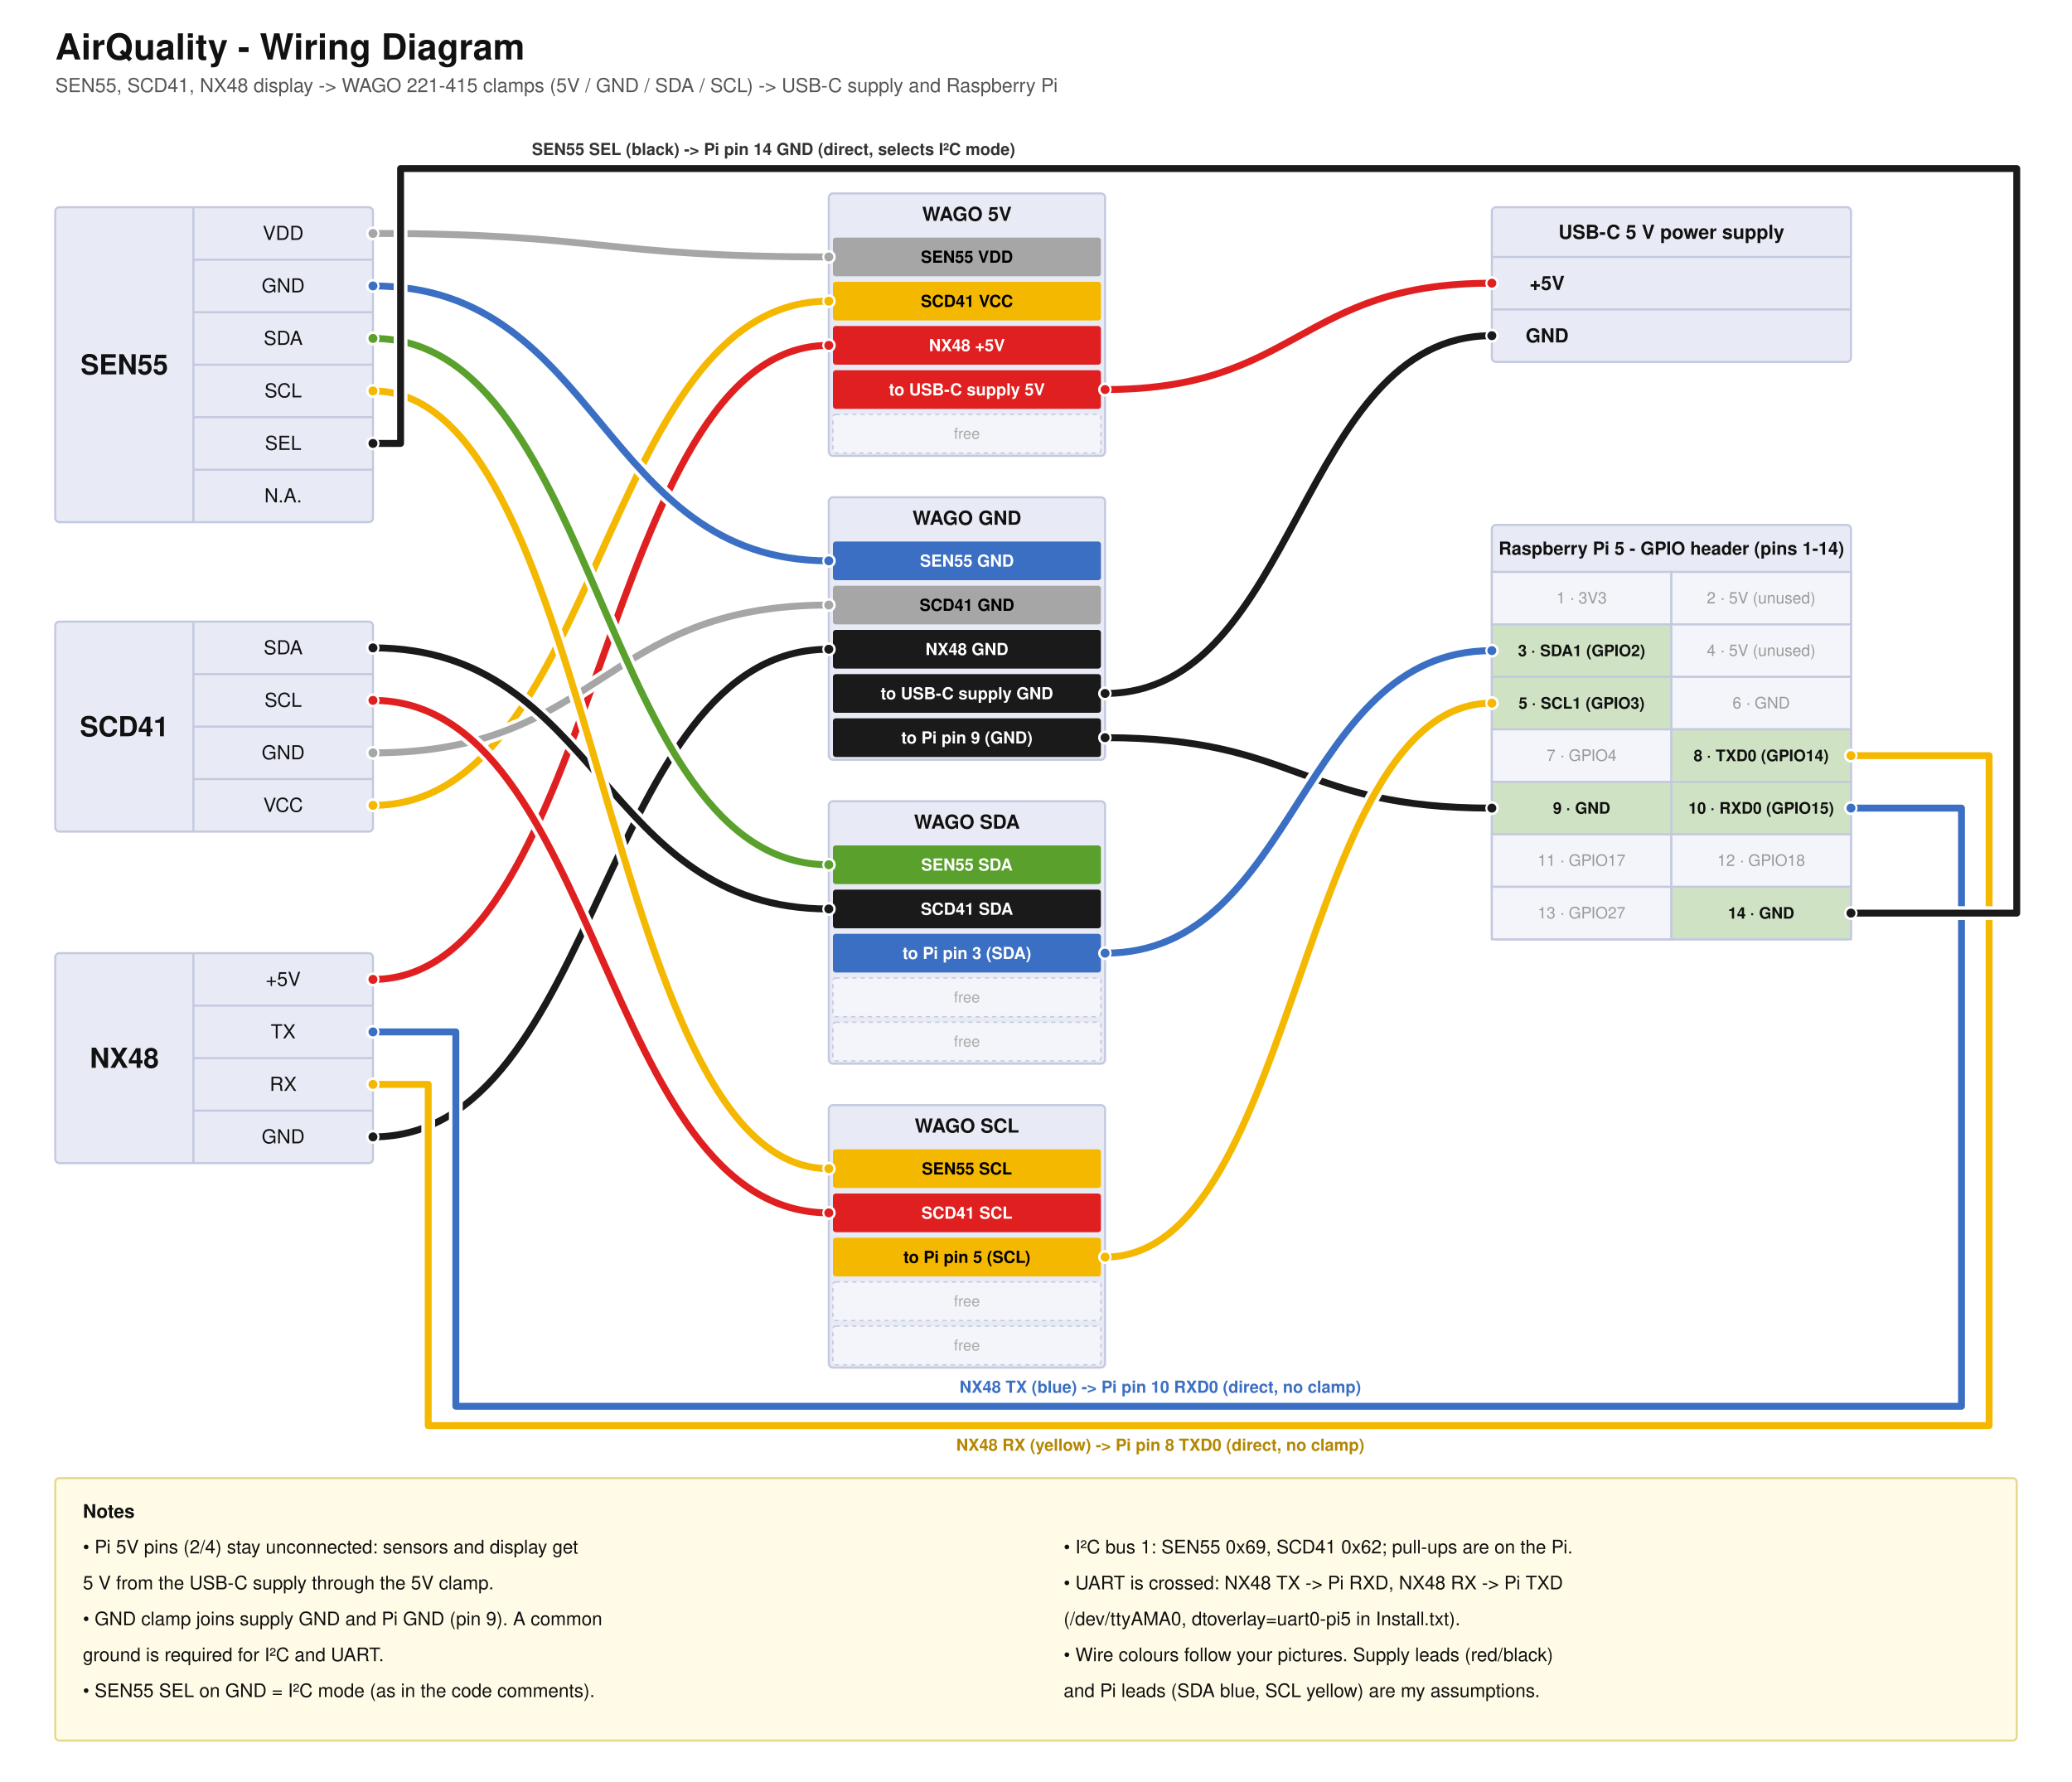
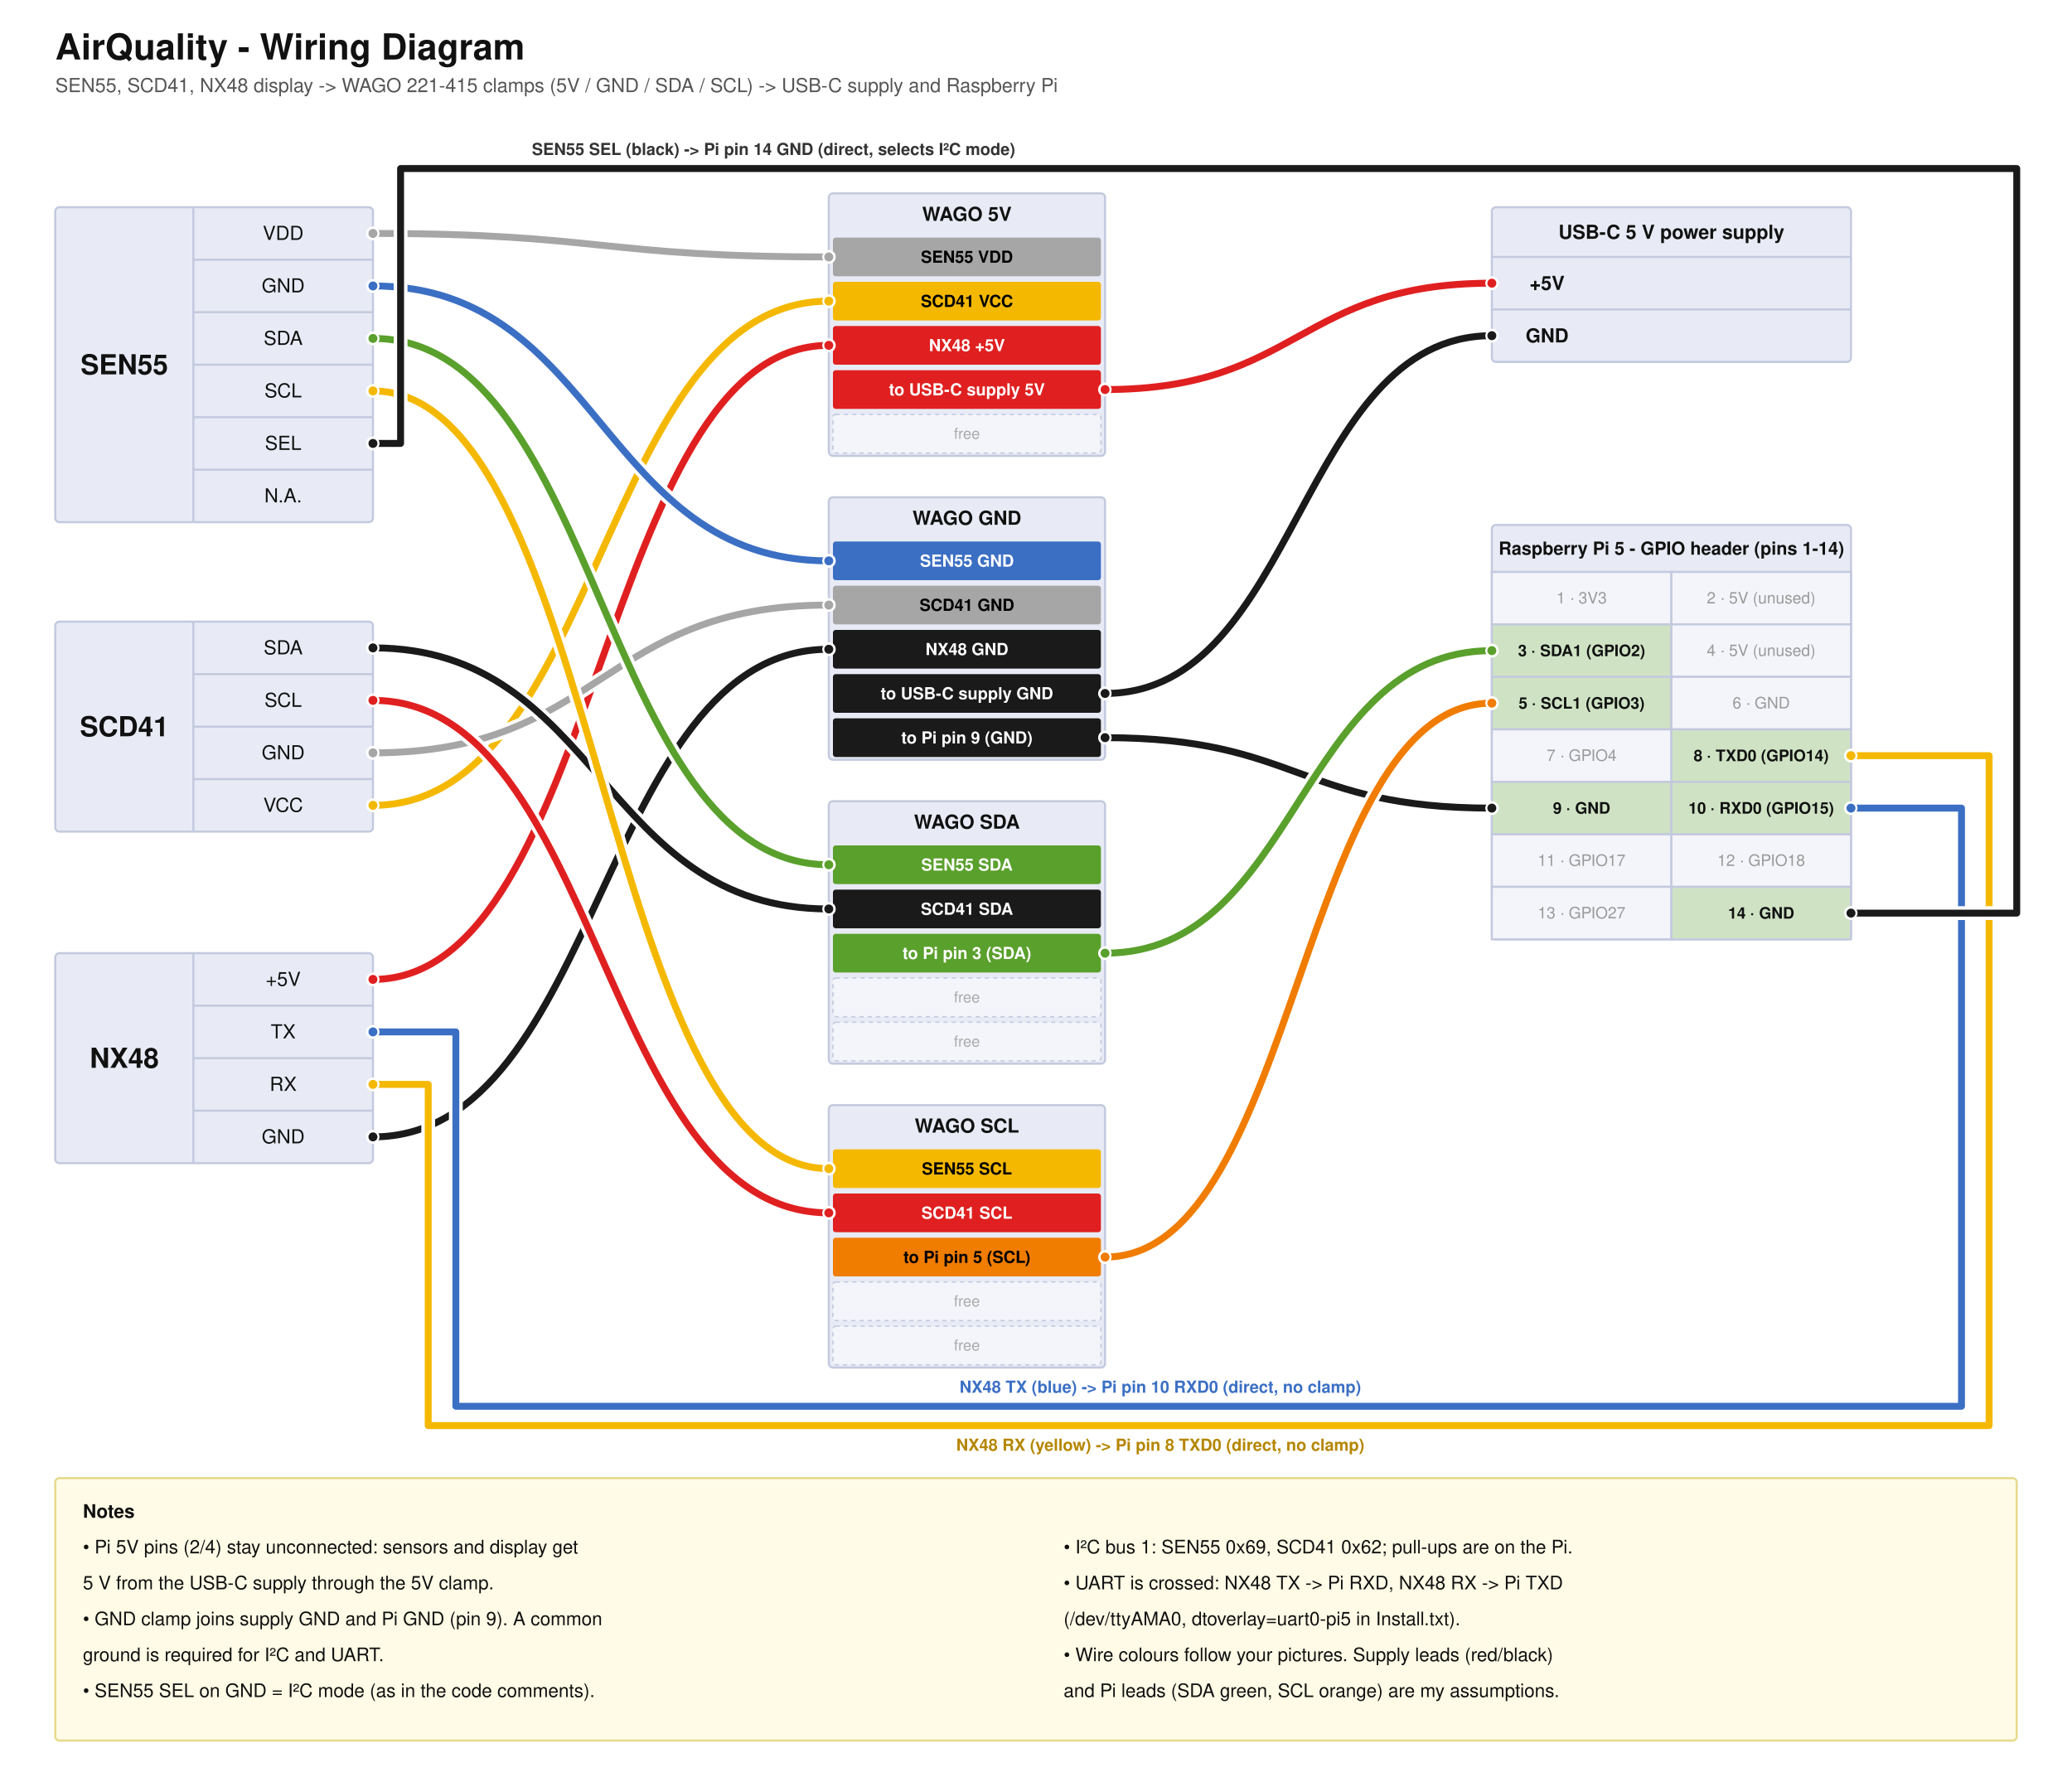
<svg xmlns="http://www.w3.org/2000/svg" viewBox="0 0 1500 1290" width="1500" height="1290" font-family="Helvetica, Arial, sans-serif">
  <rect width="1500" height="1290" fill="#ffffff" />
  <text x="40" y="34" font-size="26" font-weight="bold" text-anchor="start" fill="#111" dominant-baseline="middle">AirQuality - Wiring Diagram</text>
  <text x="40" y="62" font-size="14" font-weight="normal" text-anchor="start" fill="#555" dominant-baseline="middle">SEN55, SCD41, NX48 display  -&gt;  WAGO 221-415 clamps (5V / GND / SDA / SCL)  -&gt;  USB-C supply and Raspberry Pi</text>
  <g transform="translate(0,50)">
    <rect x="40" y="100" width="230" height="228" rx="3" fill="#e8ebf5" stroke="#c3c9de" stroke-width="1.5" />
    <line x1="140" y1="100" x2="140" y2="328" stroke="#c3c9de" stroke-width="1.5" />
    <text x="90" y="214.0" font-size="20" font-weight="bold" text-anchor="middle" fill="#111" dominant-baseline="middle">SEN55</text>
    <text x="205" y="119.0" font-size="14" font-weight="normal" text-anchor="middle" fill="#111" dominant-baseline="middle">VDD</text>
    <line x1="140" y1="138" x2="270" y2="138" stroke="#c3c9de" stroke-width="1.5" />
    <text x="205" y="157.0" font-size="14" font-weight="normal" text-anchor="middle" fill="#111" dominant-baseline="middle">GND</text>
    <line x1="140" y1="176" x2="270" y2="176" stroke="#c3c9de" stroke-width="1.5" />
    <text x="205" y="195.0" font-size="14" font-weight="normal" text-anchor="middle" fill="#111" dominant-baseline="middle">SDA</text>
    <line x1="140" y1="214" x2="270" y2="214" stroke="#c3c9de" stroke-width="1.5" />
    <text x="205" y="233.0" font-size="14" font-weight="normal" text-anchor="middle" fill="#111" dominant-baseline="middle">SCL</text>
    <line x1="140" y1="252" x2="270" y2="252" stroke="#c3c9de" stroke-width="1.5" />
    <text x="205" y="271.0" font-size="14" font-weight="normal" text-anchor="middle" fill="#111" dominant-baseline="middle">SEL</text>
    <line x1="140" y1="290" x2="270" y2="290" stroke="#c3c9de" stroke-width="1.5" />
    <text x="205" y="309.0" font-size="14" font-weight="normal" text-anchor="middle" fill="#111" dominant-baseline="middle">N.A.</text>
    <rect x="40" y="400" width="230" height="152" rx="3" fill="#e8ebf5" stroke="#c3c9de" stroke-width="1.5" />
    <line x1="140" y1="400" x2="140" y2="552" stroke="#c3c9de" stroke-width="1.5" />
    <text x="90" y="476.0" font-size="20" font-weight="bold" text-anchor="middle" fill="#111" dominant-baseline="middle">SCD41</text>
    <text x="205" y="419.0" font-size="14" font-weight="normal" text-anchor="middle" fill="#111" dominant-baseline="middle">SDA</text>
    <line x1="140" y1="438" x2="270" y2="438" stroke="#c3c9de" stroke-width="1.5" />
    <text x="205" y="457.0" font-size="14" font-weight="normal" text-anchor="middle" fill="#111" dominant-baseline="middle">SCL</text>
    <line x1="140" y1="476" x2="270" y2="476" stroke="#c3c9de" stroke-width="1.5" />
    <text x="205" y="495.0" font-size="14" font-weight="normal" text-anchor="middle" fill="#111" dominant-baseline="middle">GND</text>
    <line x1="140" y1="514" x2="270" y2="514" stroke="#c3c9de" stroke-width="1.5" />
    <text x="205" y="533.0" font-size="14" font-weight="normal" text-anchor="middle" fill="#111" dominant-baseline="middle">VCC</text>
    <rect x="40" y="640" width="230" height="152" rx="3" fill="#e8ebf5" stroke="#c3c9de" stroke-width="1.5" />
    <line x1="140" y1="640" x2="140" y2="792" stroke="#c3c9de" stroke-width="1.5" />
    <text x="90" y="716.0" font-size="20" font-weight="bold" text-anchor="middle" fill="#111" dominant-baseline="middle">NX48</text>
    <text x="205" y="659.0" font-size="14" font-weight="normal" text-anchor="middle" fill="#111" dominant-baseline="middle">+5V</text>
    <line x1="140" y1="678" x2="270" y2="678" stroke="#c3c9de" stroke-width="1.5" />
    <text x="205" y="697.0" font-size="14" font-weight="normal" text-anchor="middle" fill="#111" dominant-baseline="middle">TX</text>
    <line x1="140" y1="716" x2="270" y2="716" stroke="#c3c9de" stroke-width="1.5" />
    <text x="205" y="735.0" font-size="14" font-weight="normal" text-anchor="middle" fill="#111" dominant-baseline="middle">RX</text>
    <line x1="140" y1="754" x2="270" y2="754" stroke="#c3c9de" stroke-width="1.5" />
    <text x="205" y="773.0" font-size="14" font-weight="normal" text-anchor="middle" fill="#111" dominant-baseline="middle">GND</text>
    <rect x="600" y="90" width="200" height="190" rx="3" fill="#e8ebf5" stroke="#c3c9de" stroke-width="1.5" />
    <text x="700.0" y="105.0" font-size="14" font-weight="bold" text-anchor="middle" fill="#111" dominant-baseline="middle">WAGO 5V</text>
    <rect x="603" y="122" width="194" height="28" rx="2" fill="#a6a6a6" />
    <text x="700.0" y="136.0" font-size="12" font-weight="bold" text-anchor="middle" fill="#000" dominant-baseline="middle">SEN55 VDD</text>
    <rect x="603" y="154" width="194" height="28" rx="2" fill="#f5b800" />
    <text x="700.0" y="168.0" font-size="12" font-weight="bold" text-anchor="middle" fill="#000" dominant-baseline="middle">SCD41 VCC</text>
    <rect x="603" y="186" width="194" height="28" rx="2" fill="#e02020" />
    <text x="700.0" y="200.0" font-size="12" font-weight="bold" text-anchor="middle" fill="#fff" dominant-baseline="middle">NX48 +5V</text>
    <rect x="603" y="218" width="194" height="28" rx="2" fill="#e02020" />
    <text x="700.0" y="232.0" font-size="12" font-weight="bold" text-anchor="middle" fill="#fff" dominant-baseline="middle">to USB-C supply 5V</text>
    <rect x="603" y="250" width="194" height="28" rx="2" fill="#f4f5fa" stroke="#c3c9de" stroke-dasharray="3 3" />
    <text x="700.0" y="264.0" font-size="11" font-weight="normal" text-anchor="middle" fill="#aaa" dominant-baseline="middle">free</text>
    <rect x="600" y="310" width="200" height="190" rx="3" fill="#e8ebf5" stroke="#c3c9de" stroke-width="1.5" />
    <text x="700.0" y="325.0" font-size="14" font-weight="bold" text-anchor="middle" fill="#111" dominant-baseline="middle">WAGO GND</text>
    <rect x="603" y="342" width="194" height="28" rx="2" fill="#3b6fc4" />
    <text x="700.0" y="356.0" font-size="12" font-weight="bold" text-anchor="middle" fill="#fff" dominant-baseline="middle">SEN55 GND</text>
    <rect x="603" y="374" width="194" height="28" rx="2" fill="#a6a6a6" />
    <text x="700.0" y="388.0" font-size="12" font-weight="bold" text-anchor="middle" fill="#000" dominant-baseline="middle">SCD41 GND</text>
    <rect x="603" y="406" width="194" height="28" rx="2" fill="#1a1a1a" />
    <text x="700.0" y="420.0" font-size="12" font-weight="bold" text-anchor="middle" fill="#fff" dominant-baseline="middle">NX48 GND</text>
    <rect x="603" y="438" width="194" height="28" rx="2" fill="#1a1a1a" />
    <text x="700.0" y="452.0" font-size="12" font-weight="bold" text-anchor="middle" fill="#fff" dominant-baseline="middle">to USB-C supply GND</text>
    <rect x="603" y="470" width="194" height="28" rx="2" fill="#1a1a1a" />
    <text x="700.0" y="484.0" font-size="12" font-weight="bold" text-anchor="middle" fill="#fff" dominant-baseline="middle">to Pi pin 9 (GND)</text>
    <rect x="600" y="530" width="200" height="190" rx="3" fill="#e8ebf5" stroke="#c3c9de" stroke-width="1.5" />
    <text x="700.0" y="545.0" font-size="14" font-weight="bold" text-anchor="middle" fill="#111" dominant-baseline="middle">WAGO SDA</text>
    <rect x="603" y="562" width="194" height="28" rx="2" fill="#5aa02c" />
    <text x="700.0" y="576.0" font-size="12" font-weight="bold" text-anchor="middle" fill="#fff" dominant-baseline="middle">SEN55 SDA</text>
    <rect x="603" y="594" width="194" height="28" rx="2" fill="#1a1a1a" />
    <text x="700.0" y="608.0" font-size="12" font-weight="bold" text-anchor="middle" fill="#fff" dominant-baseline="middle">SCD41 SDA</text>
-     <rect x="603" y="626" width="194" height="28" rx="2" fill="#3b6fc4" />
+     <rect x="603" y="626" width="194" height="28" rx="2" fill="#5aa02c" />
    <text x="700.0" y="640.0" font-size="12" font-weight="bold" text-anchor="middle" fill="#fff" dominant-baseline="middle">to Pi pin 3 (SDA)</text>
    <rect x="603" y="658" width="194" height="28" rx="2" fill="#f4f5fa" stroke="#c3c9de" stroke-dasharray="3 3" />
    <text x="700.0" y="672.0" font-size="11" font-weight="normal" text-anchor="middle" fill="#aaa" dominant-baseline="middle">free</text>
    <rect x="603" y="690" width="194" height="28" rx="2" fill="#f4f5fa" stroke="#c3c9de" stroke-dasharray="3 3" />
    <text x="700.0" y="704.0" font-size="11" font-weight="normal" text-anchor="middle" fill="#aaa" dominant-baseline="middle">free</text>
    <rect x="600" y="750" width="200" height="190" rx="3" fill="#e8ebf5" stroke="#c3c9de" stroke-width="1.5" />
    <text x="700.0" y="765.0" font-size="14" font-weight="bold" text-anchor="middle" fill="#111" dominant-baseline="middle">WAGO SCL</text>
    <rect x="603" y="782" width="194" height="28" rx="2" fill="#f5b800" />
    <text x="700.0" y="796.0" font-size="12" font-weight="bold" text-anchor="middle" fill="#000" dominant-baseline="middle">SEN55 SCL</text>
    <rect x="603" y="814" width="194" height="28" rx="2" fill="#e02020" />
    <text x="700.0" y="828.0" font-size="12" font-weight="bold" text-anchor="middle" fill="#fff" dominant-baseline="middle">SCD41 SCL</text>
-     <rect x="603" y="846" width="194" height="28" rx="2" fill="#f5b800" />
+     <rect x="603" y="846" width="194" height="28" rx="2" fill="#f07c00" />
    <text x="700.0" y="860.0" font-size="12" font-weight="bold" text-anchor="middle" fill="#000" dominant-baseline="middle">to Pi pin 5 (SCL)</text>
    <rect x="603" y="878" width="194" height="28" rx="2" fill="#f4f5fa" stroke="#c3c9de" stroke-dasharray="3 3" />
    <text x="700.0" y="892.0" font-size="11" font-weight="normal" text-anchor="middle" fill="#aaa" dominant-baseline="middle">free</text>
    <rect x="603" y="910" width="194" height="28" rx="2" fill="#f4f5fa" stroke="#c3c9de" stroke-dasharray="3 3" />
    <text x="700.0" y="924.0" font-size="11" font-weight="normal" text-anchor="middle" fill="#aaa" dominant-baseline="middle">free</text>
    <path d="M270,119.0 C435.0,119.0 435.0,136.0 600,136.0" fill="none" stroke="#fff" stroke-width="10" stroke-linejoin="round" stroke-linecap="round" />
    <path d="M270,119.0 C435.0,119.0 435.0,136.0 600,136.0" fill="none" stroke="#a6a6a6" stroke-width="5" stroke-linejoin="round" stroke-linecap="round" />
    <circle cx="270" cy="119.0" r="4" fill="#a6a6a6" stroke="#fff" stroke-width="1.5" />
    <circle cx="600" cy="136.0" r="4" fill="#a6a6a6" stroke="#fff" stroke-width="1.5" />
    <path d="M270,533.0 C435.0,533.0 435.0,168.0 600,168.0" fill="none" stroke="#fff" stroke-width="10" stroke-linejoin="round" stroke-linecap="round" />
    <path d="M270,533.0 C435.0,533.0 435.0,168.0 600,168.0" fill="none" stroke="#f5b800" stroke-width="5" stroke-linejoin="round" stroke-linecap="round" />
    <circle cx="270" cy="533.0" r="4" fill="#f5b800" stroke="#fff" stroke-width="1.5" />
    <circle cx="600" cy="168.0" r="4" fill="#f5b800" stroke="#fff" stroke-width="1.5" />
    <path d="M270,659.0 C435.0,659.0 435.0,200.0 600,200.0" fill="none" stroke="#fff" stroke-width="10" stroke-linejoin="round" stroke-linecap="round" />
    <path d="M270,659.0 C435.0,659.0 435.0,200.0 600,200.0" fill="none" stroke="#e02020" stroke-width="5" stroke-linejoin="round" stroke-linecap="round" />
    <circle cx="270" cy="659.0" r="4" fill="#e02020" stroke="#fff" stroke-width="1.5" />
    <circle cx="600" cy="200.0" r="4" fill="#e02020" stroke="#fff" stroke-width="1.5" />
    <path d="M270,157.0 C435.0,157.0 435.0,356.0 600,356.0" fill="none" stroke="#fff" stroke-width="10" stroke-linejoin="round" stroke-linecap="round" />
    <path d="M270,157.0 C435.0,157.0 435.0,356.0 600,356.0" fill="none" stroke="#3b6fc4" stroke-width="5" stroke-linejoin="round" stroke-linecap="round" />
    <circle cx="270" cy="157.0" r="4" fill="#3b6fc4" stroke="#fff" stroke-width="1.5" />
    <circle cx="600" cy="356.0" r="4" fill="#3b6fc4" stroke="#fff" stroke-width="1.5" />
    <path d="M270,495.0 C435.0,495.0 435.0,388.0 600,388.0" fill="none" stroke="#fff" stroke-width="10" stroke-linejoin="round" stroke-linecap="round" />
    <path d="M270,495.0 C435.0,495.0 435.0,388.0 600,388.0" fill="none" stroke="#a6a6a6" stroke-width="5" stroke-linejoin="round" stroke-linecap="round" />
    <circle cx="270" cy="495.0" r="4" fill="#a6a6a6" stroke="#fff" stroke-width="1.5" />
    <circle cx="600" cy="388.0" r="4" fill="#a6a6a6" stroke="#fff" stroke-width="1.5" />
    <path d="M270,773.0 C435.0,773.0 435.0,420.0 600,420.0" fill="none" stroke="#fff" stroke-width="10" stroke-linejoin="round" stroke-linecap="round" />
    <path d="M270,773.0 C435.0,773.0 435.0,420.0 600,420.0" fill="none" stroke="#1a1a1a" stroke-width="5" stroke-linejoin="round" stroke-linecap="round" />
    <circle cx="270" cy="773.0" r="4" fill="#1a1a1a" stroke="#fff" stroke-width="1.5" />
    <circle cx="600" cy="420.0" r="4" fill="#1a1a1a" stroke="#fff" stroke-width="1.5" />
    <path d="M270,195.0 C435.0,195.0 435.0,576.0 600,576.0" fill="none" stroke="#fff" stroke-width="10" stroke-linejoin="round" stroke-linecap="round" />
    <path d="M270,195.0 C435.0,195.0 435.0,576.0 600,576.0" fill="none" stroke="#5aa02c" stroke-width="5" stroke-linejoin="round" stroke-linecap="round" />
    <circle cx="270" cy="195.0" r="4" fill="#5aa02c" stroke="#fff" stroke-width="1.5" />
    <circle cx="600" cy="576.0" r="4" fill="#5aa02c" stroke="#fff" stroke-width="1.5" />
    <path d="M270,419.0 C435.0,419.0 435.0,608.0 600,608.0" fill="none" stroke="#fff" stroke-width="10" stroke-linejoin="round" stroke-linecap="round" />
    <path d="M270,419.0 C435.0,419.0 435.0,608.0 600,608.0" fill="none" stroke="#1a1a1a" stroke-width="5" stroke-linejoin="round" stroke-linecap="round" />
    <circle cx="270" cy="419.0" r="4" fill="#1a1a1a" stroke="#fff" stroke-width="1.5" />
    <circle cx="600" cy="608.0" r="4" fill="#1a1a1a" stroke="#fff" stroke-width="1.5" />
    <path d="M270,233.0 C435.0,233.0 435.0,796.0 600,796.0" fill="none" stroke="#fff" stroke-width="10" stroke-linejoin="round" stroke-linecap="round" />
    <path d="M270,233.0 C435.0,233.0 435.0,796.0 600,796.0" fill="none" stroke="#f5b800" stroke-width="5" stroke-linejoin="round" stroke-linecap="round" />
    <circle cx="270" cy="233.0" r="4" fill="#f5b800" stroke="#fff" stroke-width="1.5" />
    <circle cx="600" cy="796.0" r="4" fill="#f5b800" stroke="#fff" stroke-width="1.5" />
    <path d="M270,457.0 C435.0,457.0 435.0,828.0 600,828.0" fill="none" stroke="#fff" stroke-width="10" stroke-linejoin="round" stroke-linecap="round" />
    <path d="M270,457.0 C435.0,457.0 435.0,828.0 600,828.0" fill="none" stroke="#e02020" stroke-width="5" stroke-linejoin="round" stroke-linecap="round" />
    <circle cx="270" cy="457.0" r="4" fill="#e02020" stroke="#fff" stroke-width="1.5" />
    <circle cx="600" cy="828.0" r="4" fill="#e02020" stroke="#fff" stroke-width="1.5" />
    <rect x="1080" y="100" width="260" height="112" rx="3" fill="#e8ebf5" stroke="#c3c9de" stroke-width="1.5" />
    <text x="1210.0" y="118" font-size="14" font-weight="bold" text-anchor="middle" fill="#111" dominant-baseline="middle">USB-C 5 V power supply</text>
    <line x1="1080" y1="136" x2="1340" y2="136" stroke="#c3c9de" stroke-width="1.5" />
    <text x="1120" y="155" font-size="14" font-weight="bold" text-anchor="middle" fill="#111" dominant-baseline="middle">+5V</text>
    <line x1="1080" y1="174" x2="1340" y2="174" stroke="#c3c9de" stroke-width="1.5" />
    <text x="1120" y="193" font-size="14" font-weight="bold" text-anchor="middle" fill="#111" dominant-baseline="middle">GND</text>
    <path d="M800,232.0 C940.0,232.0 940.0,155 1080,155" fill="none" stroke="#fff" stroke-width="10" stroke-linejoin="round" stroke-linecap="round" />
    <path d="M800,232.0 C940.0,232.0 940.0,155 1080,155" fill="none" stroke="#e02020" stroke-width="5" stroke-linejoin="round" stroke-linecap="round" />
    <circle cx="800" cy="232.0" r="4" fill="#e02020" stroke="#fff" stroke-width="1.5" />
    <circle cx="1080" cy="155" r="4" fill="#e02020" stroke="#fff" stroke-width="1.5" />
    <path d="M800,452.0 C940.0,452.0 940.0,193 1080,193" fill="none" stroke="#fff" stroke-width="10" stroke-linejoin="round" stroke-linecap="round" />
    <path d="M800,452.0 C940.0,452.0 940.0,193 1080,193" fill="none" stroke="#1a1a1a" stroke-width="5" stroke-linejoin="round" stroke-linecap="round" />
    <circle cx="800" cy="452.0" r="4" fill="#1a1a1a" stroke="#fff" stroke-width="1.5" />
    <circle cx="1080" cy="193" r="4" fill="#1a1a1a" stroke="#fff" stroke-width="1.5" />
    <rect x="1080" y="330" width="260" height="300" rx="3" fill="#e8ebf5" stroke="#c3c9de" stroke-width="1.5" />
    <text x="1210.0" y="347" font-size="13" font-weight="bold" text-anchor="middle" fill="#111" dominant-baseline="middle">Raspberry Pi 5 - GPIO header (pins 1-14)</text>
    <rect x="1080" y="364" width="130" height="38" fill="#f4f5fa" stroke="#c3c9de" stroke-width="1.5" />
    <text x="1145" y="383" font-size="11.5" font-weight="normal" text-anchor="middle" fill="#999" dominant-baseline="middle">1 · 3V3</text>
    <rect x="1210" y="364" width="130" height="38" fill="#f4f5fa" stroke="#c3c9de" stroke-width="1.5" />
    <text x="1275" y="383" font-size="11.5" font-weight="normal" text-anchor="middle" fill="#999" dominant-baseline="middle">2 · 5V (unused)</text>
    <rect x="1080" y="402" width="130" height="38" fill="#cfe3c4" stroke="#c3c9de" stroke-width="1.5" />
    <text x="1145" y="421" font-size="11.5" font-weight="bold" text-anchor="middle" fill="#111" dominant-baseline="middle">3 · SDA1 (GPIO2)</text>
    <rect x="1210" y="402" width="130" height="38" fill="#f4f5fa" stroke="#c3c9de" stroke-width="1.5" />
    <text x="1275" y="421" font-size="11.5" font-weight="normal" text-anchor="middle" fill="#999" dominant-baseline="middle">4 · 5V (unused)</text>
    <rect x="1080" y="440" width="130" height="38" fill="#cfe3c4" stroke="#c3c9de" stroke-width="1.5" />
    <text x="1145" y="459" font-size="11.5" font-weight="bold" text-anchor="middle" fill="#111" dominant-baseline="middle">5 · SCL1 (GPIO3)</text>
    <rect x="1210" y="440" width="130" height="38" fill="#f4f5fa" stroke="#c3c9de" stroke-width="1.5" />
    <text x="1275" y="459" font-size="11.5" font-weight="normal" text-anchor="middle" fill="#999" dominant-baseline="middle">6 · GND</text>
    <rect x="1080" y="478" width="130" height="38" fill="#f4f5fa" stroke="#c3c9de" stroke-width="1.5" />
    <text x="1145" y="497" font-size="11.5" font-weight="normal" text-anchor="middle" fill="#999" dominant-baseline="middle">7 · GPIO4</text>
    <rect x="1210" y="478" width="130" height="38" fill="#cfe3c4" stroke="#c3c9de" stroke-width="1.5" />
    <text x="1275" y="497" font-size="11.5" font-weight="bold" text-anchor="middle" fill="#111" dominant-baseline="middle">8 · TXD0 (GPIO14)</text>
    <rect x="1080" y="516" width="130" height="38" fill="#cfe3c4" stroke="#c3c9de" stroke-width="1.5" />
    <text x="1145" y="535" font-size="11.5" font-weight="bold" text-anchor="middle" fill="#111" dominant-baseline="middle">9 · GND</text>
    <rect x="1210" y="516" width="130" height="38" fill="#cfe3c4" stroke="#c3c9de" stroke-width="1.5" />
    <text x="1275" y="535" font-size="11.5" font-weight="bold" text-anchor="middle" fill="#111" dominant-baseline="middle">10 · RXD0 (GPIO15)</text>
    <rect x="1080" y="554" width="130" height="38" fill="#f4f5fa" stroke="#c3c9de" stroke-width="1.5" />
    <text x="1145" y="573" font-size="11.5" font-weight="normal" text-anchor="middle" fill="#999" dominant-baseline="middle">11 · GPIO17</text>
    <rect x="1210" y="554" width="130" height="38" fill="#f4f5fa" stroke="#c3c9de" stroke-width="1.5" />
    <text x="1275" y="573" font-size="11.5" font-weight="normal" text-anchor="middle" fill="#999" dominant-baseline="middle">12 · GPIO18</text>
    <rect x="1080" y="592" width="130" height="38" fill="#f4f5fa" stroke="#c3c9de" stroke-width="1.5" />
    <text x="1145" y="611" font-size="11.5" font-weight="normal" text-anchor="middle" fill="#999" dominant-baseline="middle">13 · GPIO27</text>
    <rect x="1210" y="592" width="130" height="38" fill="#cfe3c4" stroke="#c3c9de" stroke-width="1.5" />
    <text x="1275" y="611" font-size="11.5" font-weight="bold" text-anchor="middle" fill="#111" dominant-baseline="middle">14 · GND</text>
    <path d="M800,484.0 C940.0,484.0 940.0,535 1080,535" fill="none" stroke="#fff" stroke-width="10" stroke-linejoin="round" stroke-linecap="round" />
    <path d="M800,484.0 C940.0,484.0 940.0,535 1080,535" fill="none" stroke="#1a1a1a" stroke-width="5" stroke-linejoin="round" stroke-linecap="round" />
    <circle cx="800" cy="484.0" r="4" fill="#1a1a1a" stroke="#fff" stroke-width="1.5" />
    <circle cx="1080" cy="535" r="4" fill="#1a1a1a" stroke="#fff" stroke-width="1.5" />
    <path d="M800,640.0 C940.0,640.0 940.0,421 1080,421" fill="none" stroke="#fff" stroke-width="10" stroke-linejoin="round" stroke-linecap="round" />
-     <path d="M800,640.0 C940.0,640.0 940.0,421 1080,421" fill="none" stroke="#3b6fc4" stroke-width="5" stroke-linejoin="round" stroke-linecap="round" />
-     <circle cx="800" cy="640.0" r="4" fill="#3b6fc4" stroke="#fff" stroke-width="1.5" />
-     <circle cx="1080" cy="421" r="4" fill="#3b6fc4" stroke="#fff" stroke-width="1.5" />
+     <path d="M800,640.0 C940.0,640.0 940.0,421 1080,421" fill="none" stroke="#5aa02c" stroke-width="5" stroke-linejoin="round" stroke-linecap="round" />
+     <circle cx="800" cy="640.0" r="4" fill="#5aa02c" stroke="#fff" stroke-width="1.5" />
+     <circle cx="1080" cy="421" r="4" fill="#5aa02c" stroke="#fff" stroke-width="1.5" />
    <path d="M800,860.0 C940.0,860.0 940.0,459 1080,459" fill="none" stroke="#fff" stroke-width="10" stroke-linejoin="round" stroke-linecap="round" />
-     <path d="M800,860.0 C940.0,860.0 940.0,459 1080,459" fill="none" stroke="#f5b800" stroke-width="5" stroke-linejoin="round" stroke-linecap="round" />
-     <circle cx="800" cy="860.0" r="4" fill="#f5b800" stroke="#fff" stroke-width="1.5" />
-     <circle cx="1080" cy="459" r="4" fill="#f5b800" stroke="#fff" stroke-width="1.5" />
+     <path d="M800,860.0 C940.0,860.0 940.0,459 1080,459" fill="none" stroke="#f07c00" stroke-width="5" stroke-linejoin="round" stroke-linecap="round" />
+     <circle cx="800" cy="860.0" r="4" fill="#f07c00" stroke="#fff" stroke-width="1.5" />
+     <circle cx="1080" cy="459" r="4" fill="#f07c00" stroke="#fff" stroke-width="1.5" />
    <path d="M270,697.0 L330,697.0 L330,968 L1420,968 L1420,535 L1340,535" fill="none" stroke="#fff" stroke-width="10" stroke-linejoin="round" stroke-linecap="round" />
    <path d="M270,697.0 L330,697.0 L330,968 L1420,968 L1420,535 L1340,535" fill="none" stroke="#3b6fc4" stroke-width="5" stroke-linejoin="round" stroke-linecap="round" />
    <circle cx="270" cy="697.0" r="4" fill="#3b6fc4" stroke="#fff" stroke-width="1.5" />
    <circle cx="1340" cy="535" r="4" fill="#3b6fc4" stroke="#fff" stroke-width="1.5" />
    <path d="M270,735.0 L310,735.0 L310,982 L1440,982 L1440,497 L1340,497" fill="none" stroke="#fff" stroke-width="10" stroke-linejoin="round" stroke-linecap="round" />
    <path d="M270,735.0 L310,735.0 L310,982 L1440,982 L1440,497 L1340,497" fill="none" stroke="#f5b800" stroke-width="5" stroke-linejoin="round" stroke-linecap="round" />
    <circle cx="270" cy="735.0" r="4" fill="#f5b800" stroke="#fff" stroke-width="1.5" />
    <circle cx="1340" cy="497" r="4" fill="#f5b800" stroke="#fff" stroke-width="1.5" />
    <path d="M270,271.0 L290,271.0 L290,72 L1460,72 L1460,611 L1340,611" fill="none" stroke="#fff" stroke-width="10" stroke-linejoin="round" stroke-linecap="round" />
    <path d="M270,271.0 L290,271.0 L290,72 L1460,72 L1460,611 L1340,611" fill="none" stroke="#1a1a1a" stroke-width="5" stroke-linejoin="round" stroke-linecap="round" />
    <circle cx="270" cy="271.0" r="4" fill="#1a1a1a" stroke="#fff" stroke-width="1.5" />
    <circle cx="1340" cy="611" r="4" fill="#1a1a1a" stroke="#fff" stroke-width="1.5" />
    <text x="840" y="954" font-size="12" font-weight="bold" text-anchor="middle" fill="#3b6fc4" dominant-baseline="middle">NX48 TX (blue)  -&gt;  Pi pin 10 RXD0   (direct, no clamp)</text>
    <text x="840" y="996" font-size="12" font-weight="bold" text-anchor="middle" fill="#b58600" dominant-baseline="middle">NX48 RX (yellow)  -&gt;  Pi pin 8 TXD0   (direct, no clamp)</text>
    <text x="560" y="58" font-size="12" font-weight="bold" text-anchor="middle" fill="#333" dominant-baseline="middle">SEN55 SEL (black)  -&gt;  Pi pin 14 GND   (direct, selects I²C mode)</text>
    <rect x="40" y="1020" width="1420" height="190" rx="3" fill="#fffbe6" stroke="#e6d98a" stroke-width="1.5" />
    <text x="60" y="1044" font-size="13.5" font-weight="bold" text-anchor="start" fill="#111" dominant-baseline="middle">Notes</text>
    <text x="60" y="1070" font-size="13.5" font-weight="normal" text-anchor="start" fill="#111" dominant-baseline="middle">• Pi 5V pins (2/4) stay unconnected: sensors and display get</text>
    <text x="60" y="1096" font-size="13.5" font-weight="normal" text-anchor="start" fill="#111" dominant-baseline="middle">  5 V from the USB-C supply through the 5V clamp.</text>
    <text x="60" y="1122" font-size="13.5" font-weight="normal" text-anchor="start" fill="#111" dominant-baseline="middle">• GND clamp joins supply GND and Pi GND (pin 9). A common</text>
    <text x="60" y="1148" font-size="13.5" font-weight="normal" text-anchor="start" fill="#111" dominant-baseline="middle">  ground is required for I²C and UART.</text>
    <text x="60" y="1174" font-size="13.5" font-weight="normal" text-anchor="start" fill="#111" dominant-baseline="middle">• SEN55 SEL on GND = I²C mode (as in the code comments).</text>
    <text x="770" y="1044" font-size="13.5" font-weight="normal" text-anchor="start" fill="#111" dominant-baseline="middle" />
    <text x="770" y="1070" font-size="13.5" font-weight="normal" text-anchor="start" fill="#111" dominant-baseline="middle">• I²C bus 1: SEN55 0x69, SCD41 0x62; pull-ups are on the Pi.</text>
    <text x="770" y="1096" font-size="13.5" font-weight="normal" text-anchor="start" fill="#111" dominant-baseline="middle">• UART is crossed: NX48 TX -&gt; Pi RXD, NX48 RX -&gt; Pi TXD</text>
    <text x="770" y="1122" font-size="13.5" font-weight="normal" text-anchor="start" fill="#111" dominant-baseline="middle">  (/dev/ttyAMA0, dtoverlay=uart0-pi5 in Install.txt).</text>
    <text x="770" y="1148" font-size="13.5" font-weight="normal" text-anchor="start" fill="#111" dominant-baseline="middle">• Wire colours follow your pictures. Supply leads (red/black)</text>
-     <text x="770" y="1174" font-size="13.5" font-weight="normal" text-anchor="start" fill="#111" dominant-baseline="middle">  and Pi leads (SDA blue, SCL yellow) are my assumptions.</text>
+     <text x="770" y="1174" font-size="13.5" font-weight="normal" text-anchor="start" fill="#111" dominant-baseline="middle">  and Pi leads (SDA green, SCL orange) are my assumptions.</text>
  </g>
</svg>
